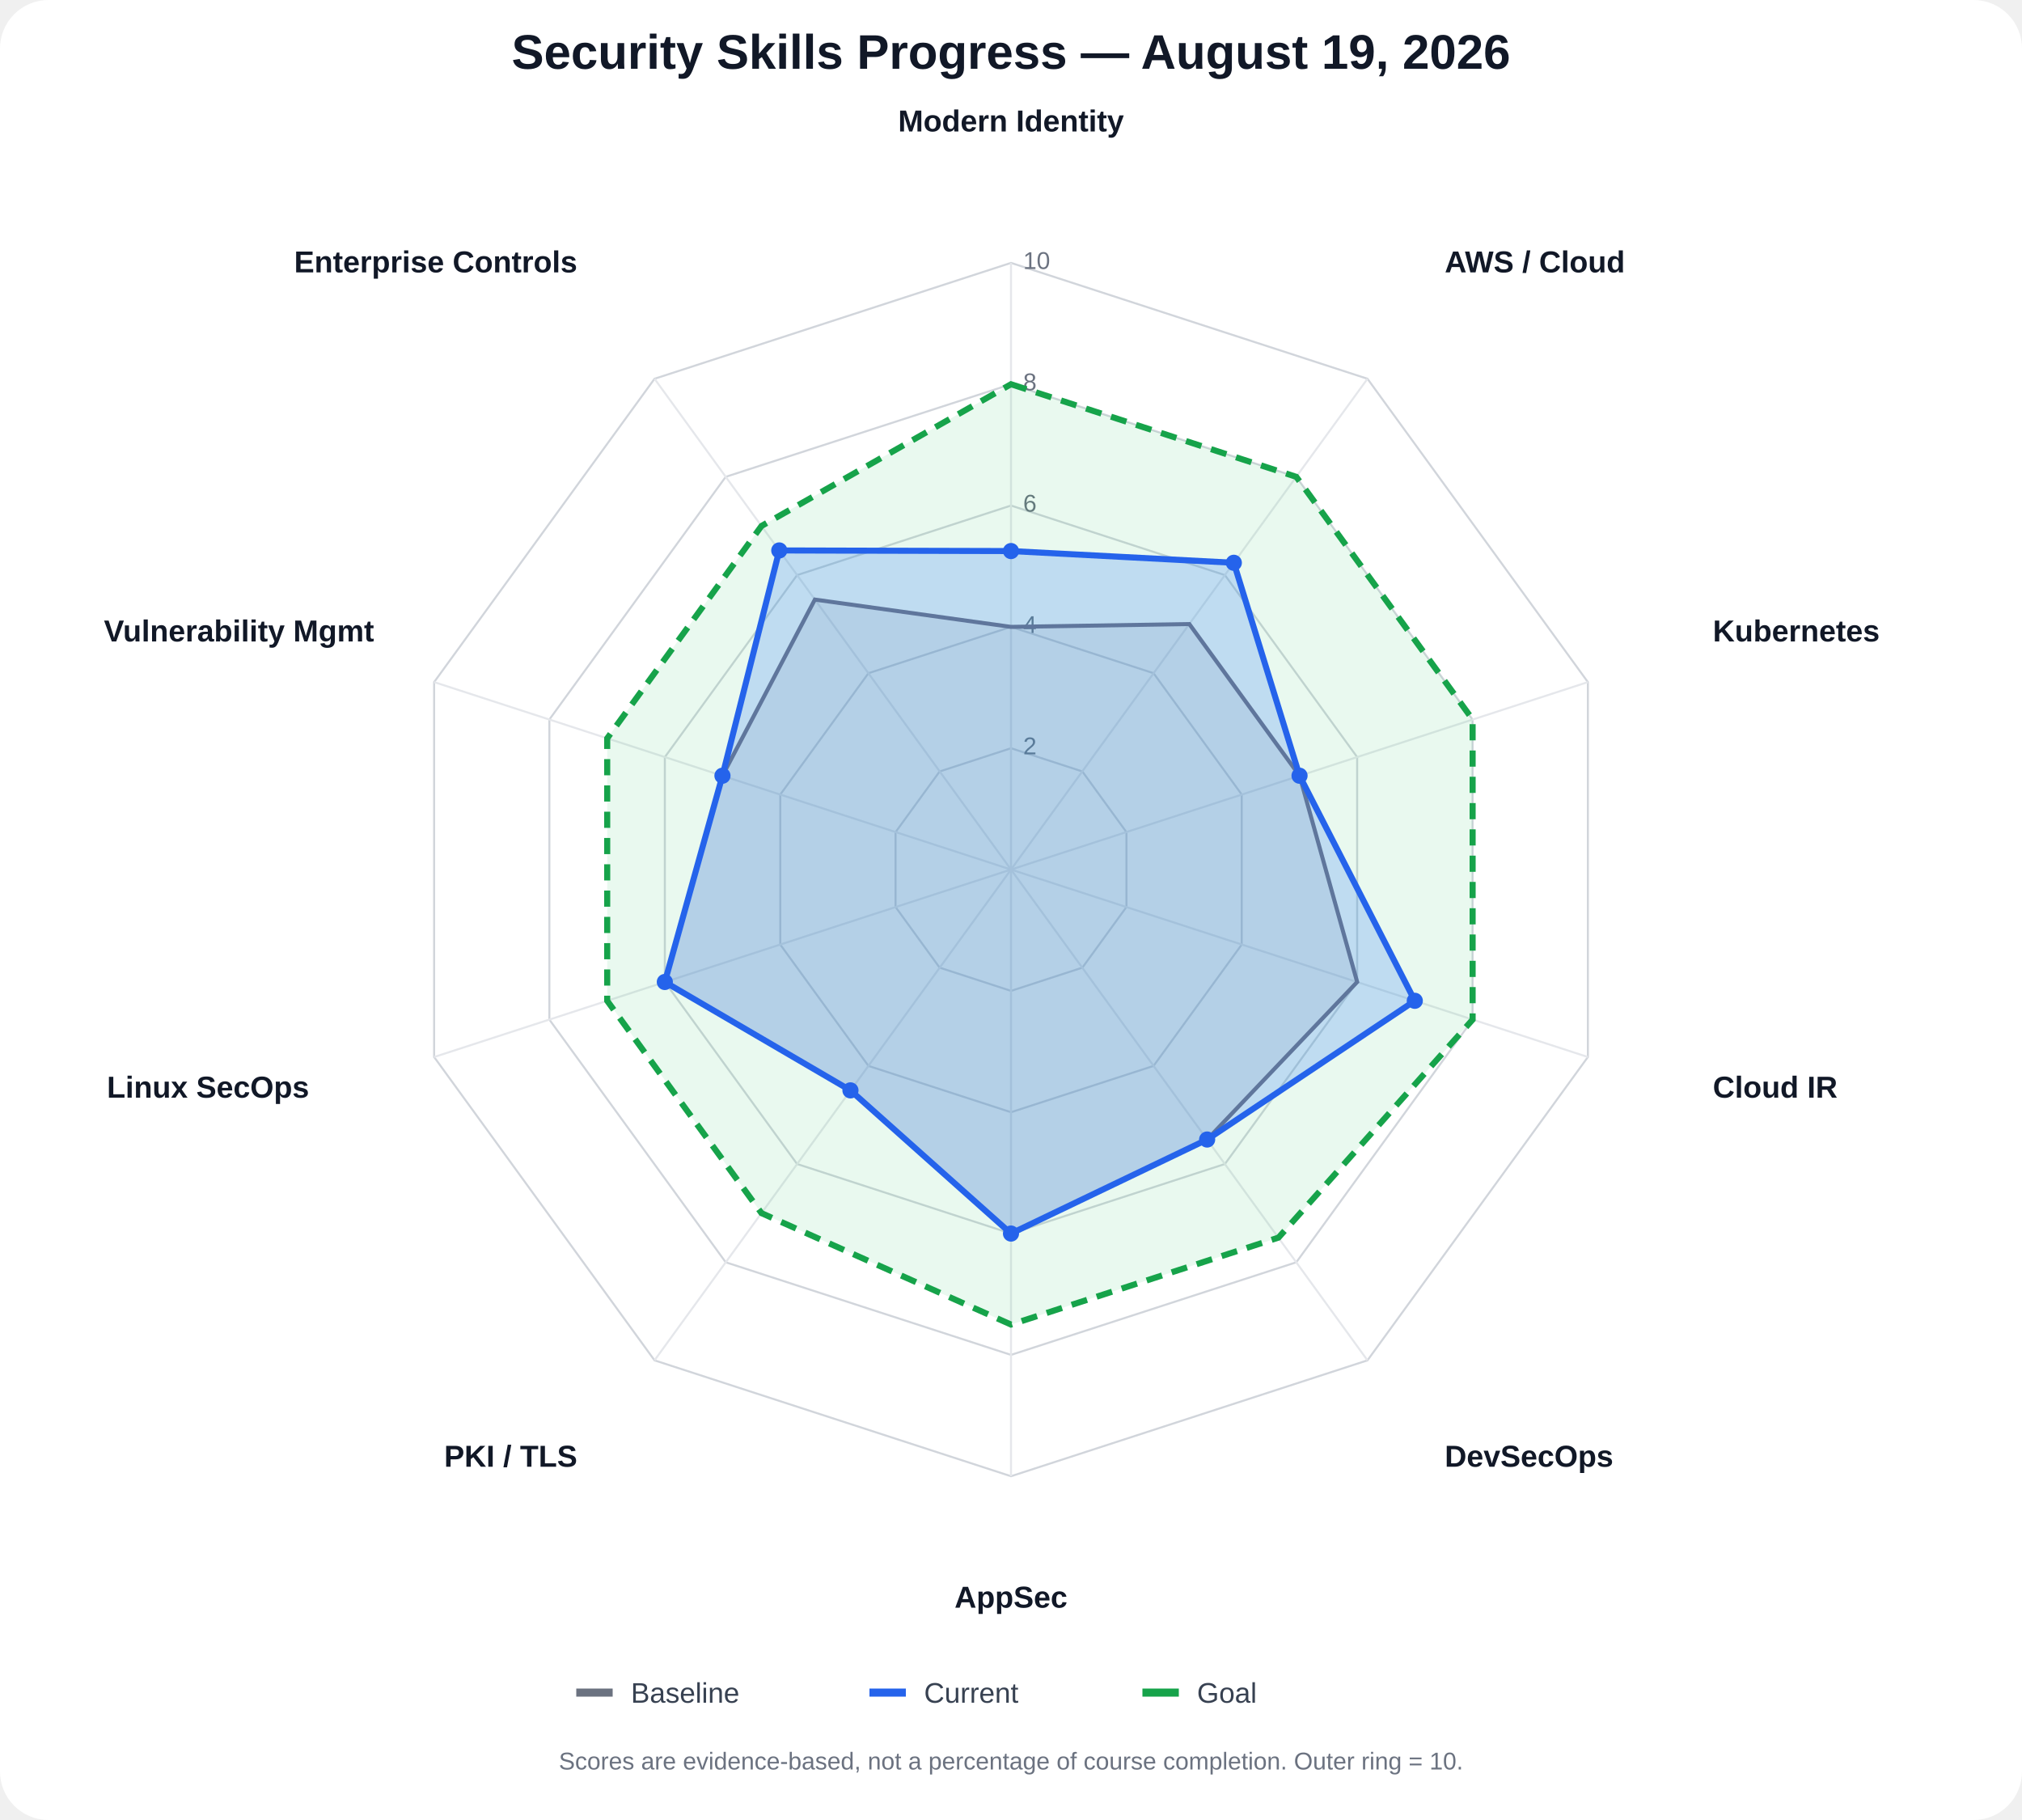
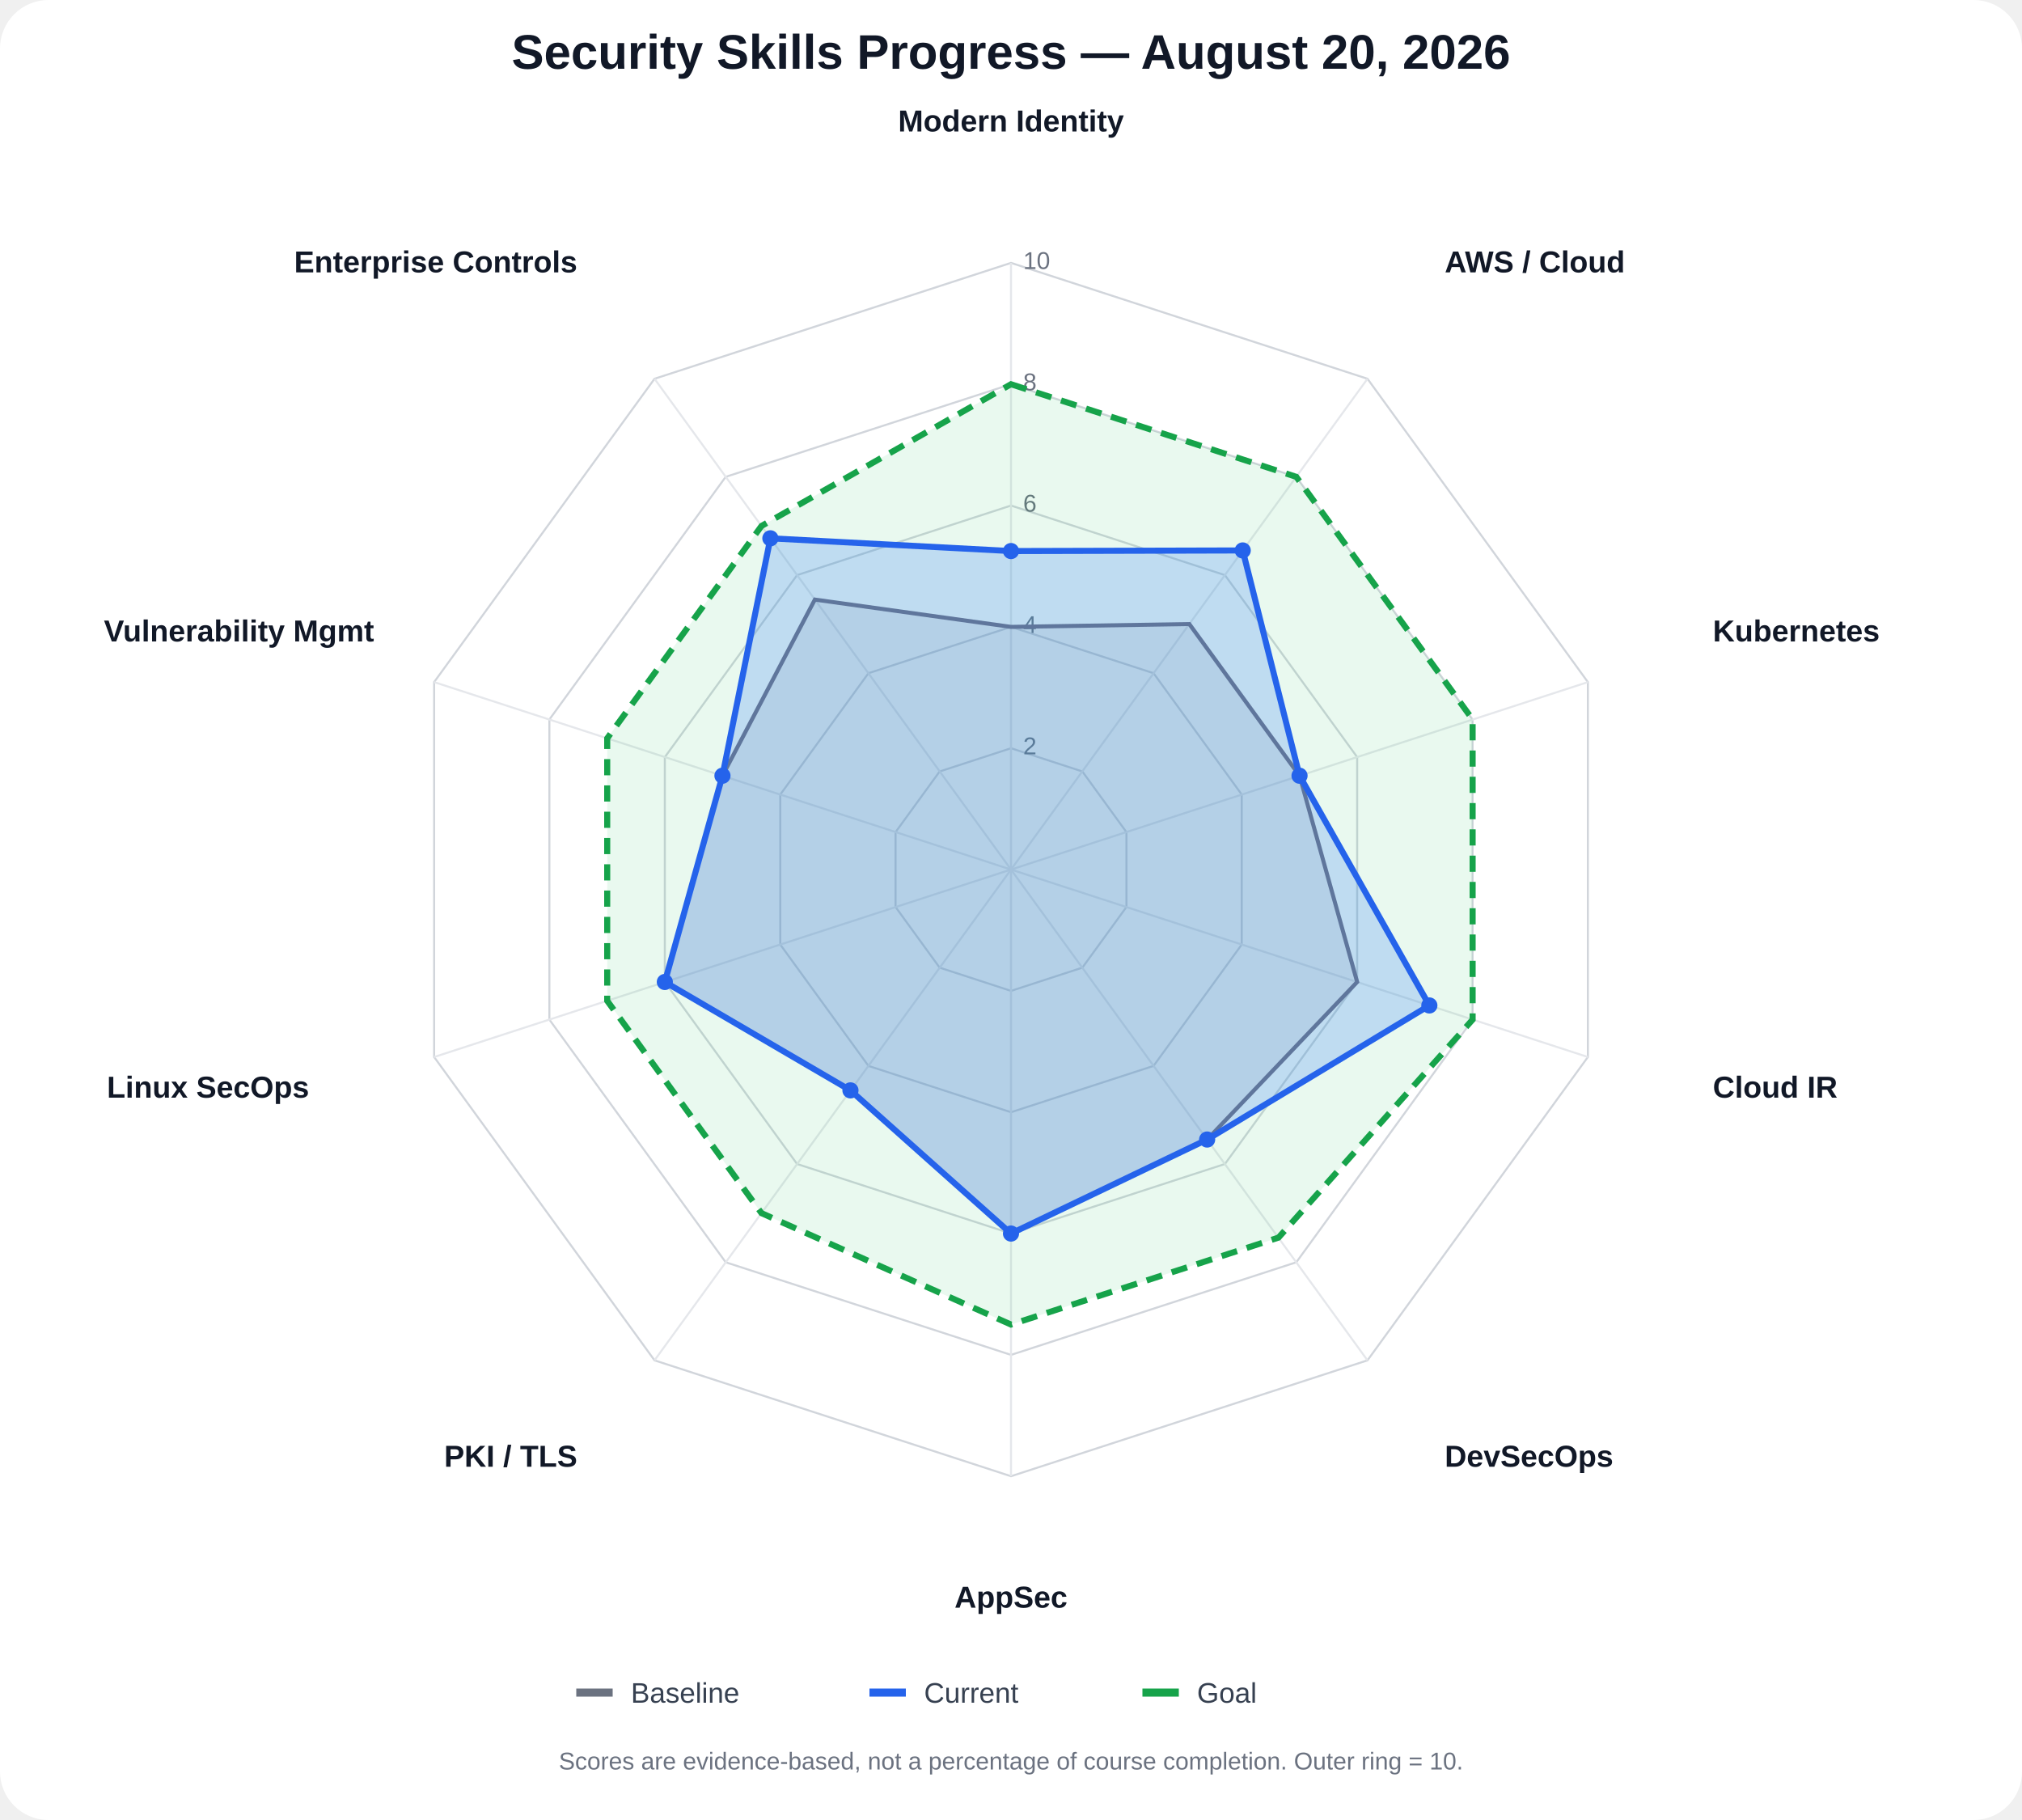
<svg xmlns="http://www.w3.org/2000/svg" width="1000" height="900" viewBox="0 0 1000 900" role="img" aria-labelledby="title desc">
  <rect width="1000" height="900" rx="24" fill="#ffffff" />
-   <text x="500" y="34" text-anchor="middle" font-family="Arial, sans-serif" font-size="24" font-weight="700" fill="#111827">Security Skills Progress — August 19, 2026</text>
+   <text x="500" y="34" text-anchor="middle" font-family="Arial, sans-serif" font-size="24" font-weight="700" fill="#111827">Security Skills Progress — August 20, 2026</text>
  <g fill="none" stroke="#d1d5db" stroke-width="1">
    <polygon points="500.0,370.0 535.3,381.5 557.1,411.5 557.1,448.5 535.3,478.5 500.0,490.0 464.7,478.5 442.9,448.5 442.9,411.5 464.7,381.5" />
    <polygon points="500.0,310.0 570.5,332.9 614.1,392.9 614.1,467.1 570.5,527.1 500.0,550.0 429.5,527.1 385.9,467.1 385.9,392.9 429.5,332.9" />
    <polygon points="500.0,250.0 605.8,284.4 671.2,374.4 671.2,485.6 605.8,575.6 500.0,610.0 394.2,575.6 328.8,485.6 328.8,374.4 394.2,284.4" />
    <polygon points="500.0,190.0 641.1,235.8 728.3,355.8 728.3,504.2 641.1,624.2 500.0,670.0 358.9,624.2 271.7,504.2 271.7,355.8 358.9,235.8" />
    <polygon points="500.0,130.0 676.3,187.3 785.3,337.3 785.3,522.7 676.3,672.7 500.0,730.0 323.7,672.7 214.7,522.7 214.7,337.3 323.7,187.3" />
  </g>
  <g stroke="#e5e7eb" stroke-width="1">
    <line x1="500" y1="430" x2="500.0" y2="130.0" />
    <line x1="500" y1="430" x2="676.3" y2="187.3" />
    <line x1="500" y1="430" x2="785.3" y2="337.3" />
    <line x1="500" y1="430" x2="785.3" y2="522.7" />
    <line x1="500" y1="430" x2="676.3" y2="672.7" />
    <line x1="500" y1="430" x2="500.0" y2="730.0" />
    <line x1="500" y1="430" x2="323.7" y2="672.7" />
    <line x1="500" y1="430" x2="214.7" y2="522.7" />
    <line x1="500" y1="430" x2="214.7" y2="337.3" />
    <line x1="500" y1="430" x2="323.7" y2="187.3" />
  </g>
  <g font-family="Arial, sans-serif" font-size="12" fill="#6b7280">
    <text x="506" y="373">2</text>
    <text x="506" y="313">4</text>
    <text x="506" y="253">6</text>
    <text x="506" y="193">8</text>
    <text x="506" y="133">10</text>
  </g>
  <polygon points="500.0,190.0 641.1,235.8 728.3,355.8 728.3,504.2 632.3,612.0 500.0,655.0 376.6,599.9 300.3,494.9 300.3,365.1 376.6,260.1" fill="#22c55e" fill-opacity="0.10" stroke="#16a34a" stroke-width="3" stroke-dasharray="8 5" />
  <polygon points="500.0,310.0 588.2,308.6 642.7,383.6 671.2,485.6 597.0,563.5 500.0,610.0 420.6,539.2 328.8,485.6 357.3,383.6 403.0,296.5" fill="#6b7280" fill-opacity="0.12" stroke="#6b7280" stroke-width="2" />
-   <polygon points="500.0,272.5 610.2,278.3 642.7,383.6 699.7,494.9 597.0,563.5 500.0,610.0 420.6,539.2 328.8,485.6 357.3,383.6 385.4,272.2" fill="#3b82f6" fill-opacity="0.24" stroke="#2563eb" stroke-width="3" />
+   <polygon points="500.0,272.5 614.6,272.2 642.7,383.6 706.9,497.2 597.0,563.5 500.0,610.0 420.6,539.2 328.8,485.6 357.3,383.6 381.0,266.2" fill="#3b82f6" fill-opacity="0.24" stroke="#2563eb" stroke-width="3" />
  <g fill="#2563eb">
    <circle cx="500.0" cy="272.5" r="4" />
-     <circle cx="610.2" cy="278.3" r="4" />
+     <circle cx="614.6" cy="272.2" r="4" />
    <circle cx="642.7" cy="383.6" r="4" />
-     <circle cx="699.7" cy="494.9" r="4" />
+     <circle cx="706.9" cy="497.2" r="4" />
    <circle cx="597.0" cy="563.5" r="4" />
    <circle cx="500.0" cy="610.0" r="4" />
    <circle cx="420.6" cy="539.2" r="4" />
    <circle cx="328.8" cy="485.6" r="4" />
    <circle cx="357.3" cy="383.6" r="4" />
-     <circle cx="385.4" cy="272.2" r="4" />
+     <circle cx="381.0" cy="266.2" r="4" />
  </g>
  <g font-family="Arial, sans-serif" font-size="15" font-weight="600" fill="#111827">
    <text x="500.0" y="65.0" text-anchor="middle">Modern Identity</text>
    <text x="714.5" y="134.7" text-anchor="start">AWS / Cloud</text>
    <text x="847.1" y="317.2" text-anchor="start">Kubernetes</text>
    <text x="847.1" y="542.8" text-anchor="start">Cloud IR</text>
    <text x="714.5" y="725.3" text-anchor="start">DevSecOps</text>
    <text x="500.0" y="795.0" text-anchor="middle">AppSec</text>
    <text x="285.5" y="725.3" text-anchor="end">PKI / TLS</text>
    <text x="152.9" y="542.8" text-anchor="end">Linux SecOps</text>
    <text x="185.0" y="317.2" text-anchor="end">Vulnerability Mgmt</text>
    <text x="285.5" y="134.7" text-anchor="end">Enterprise Controls</text>
  </g>
  <g font-family="Arial, sans-serif" font-size="14" fill="#374151">
    <rect x="285" y="835" width="18" height="4" fill="#6b7280" />
    <text x="312" y="842">Baseline</text>
    <rect x="430" y="835" width="18" height="4" fill="#2563eb" />
    <text x="457" y="842">Current</text>
    <rect x="565" y="835" width="18" height="4" fill="#16a34a" />
    <text x="592" y="842">Goal</text>
  </g>
  <text x="500" y="875" text-anchor="middle" font-family="Arial, sans-serif" font-size="12" fill="#6b7280">Scores are evidence-based, not a percentage of course completion. Outer ring = 10.</text>
</svg>
